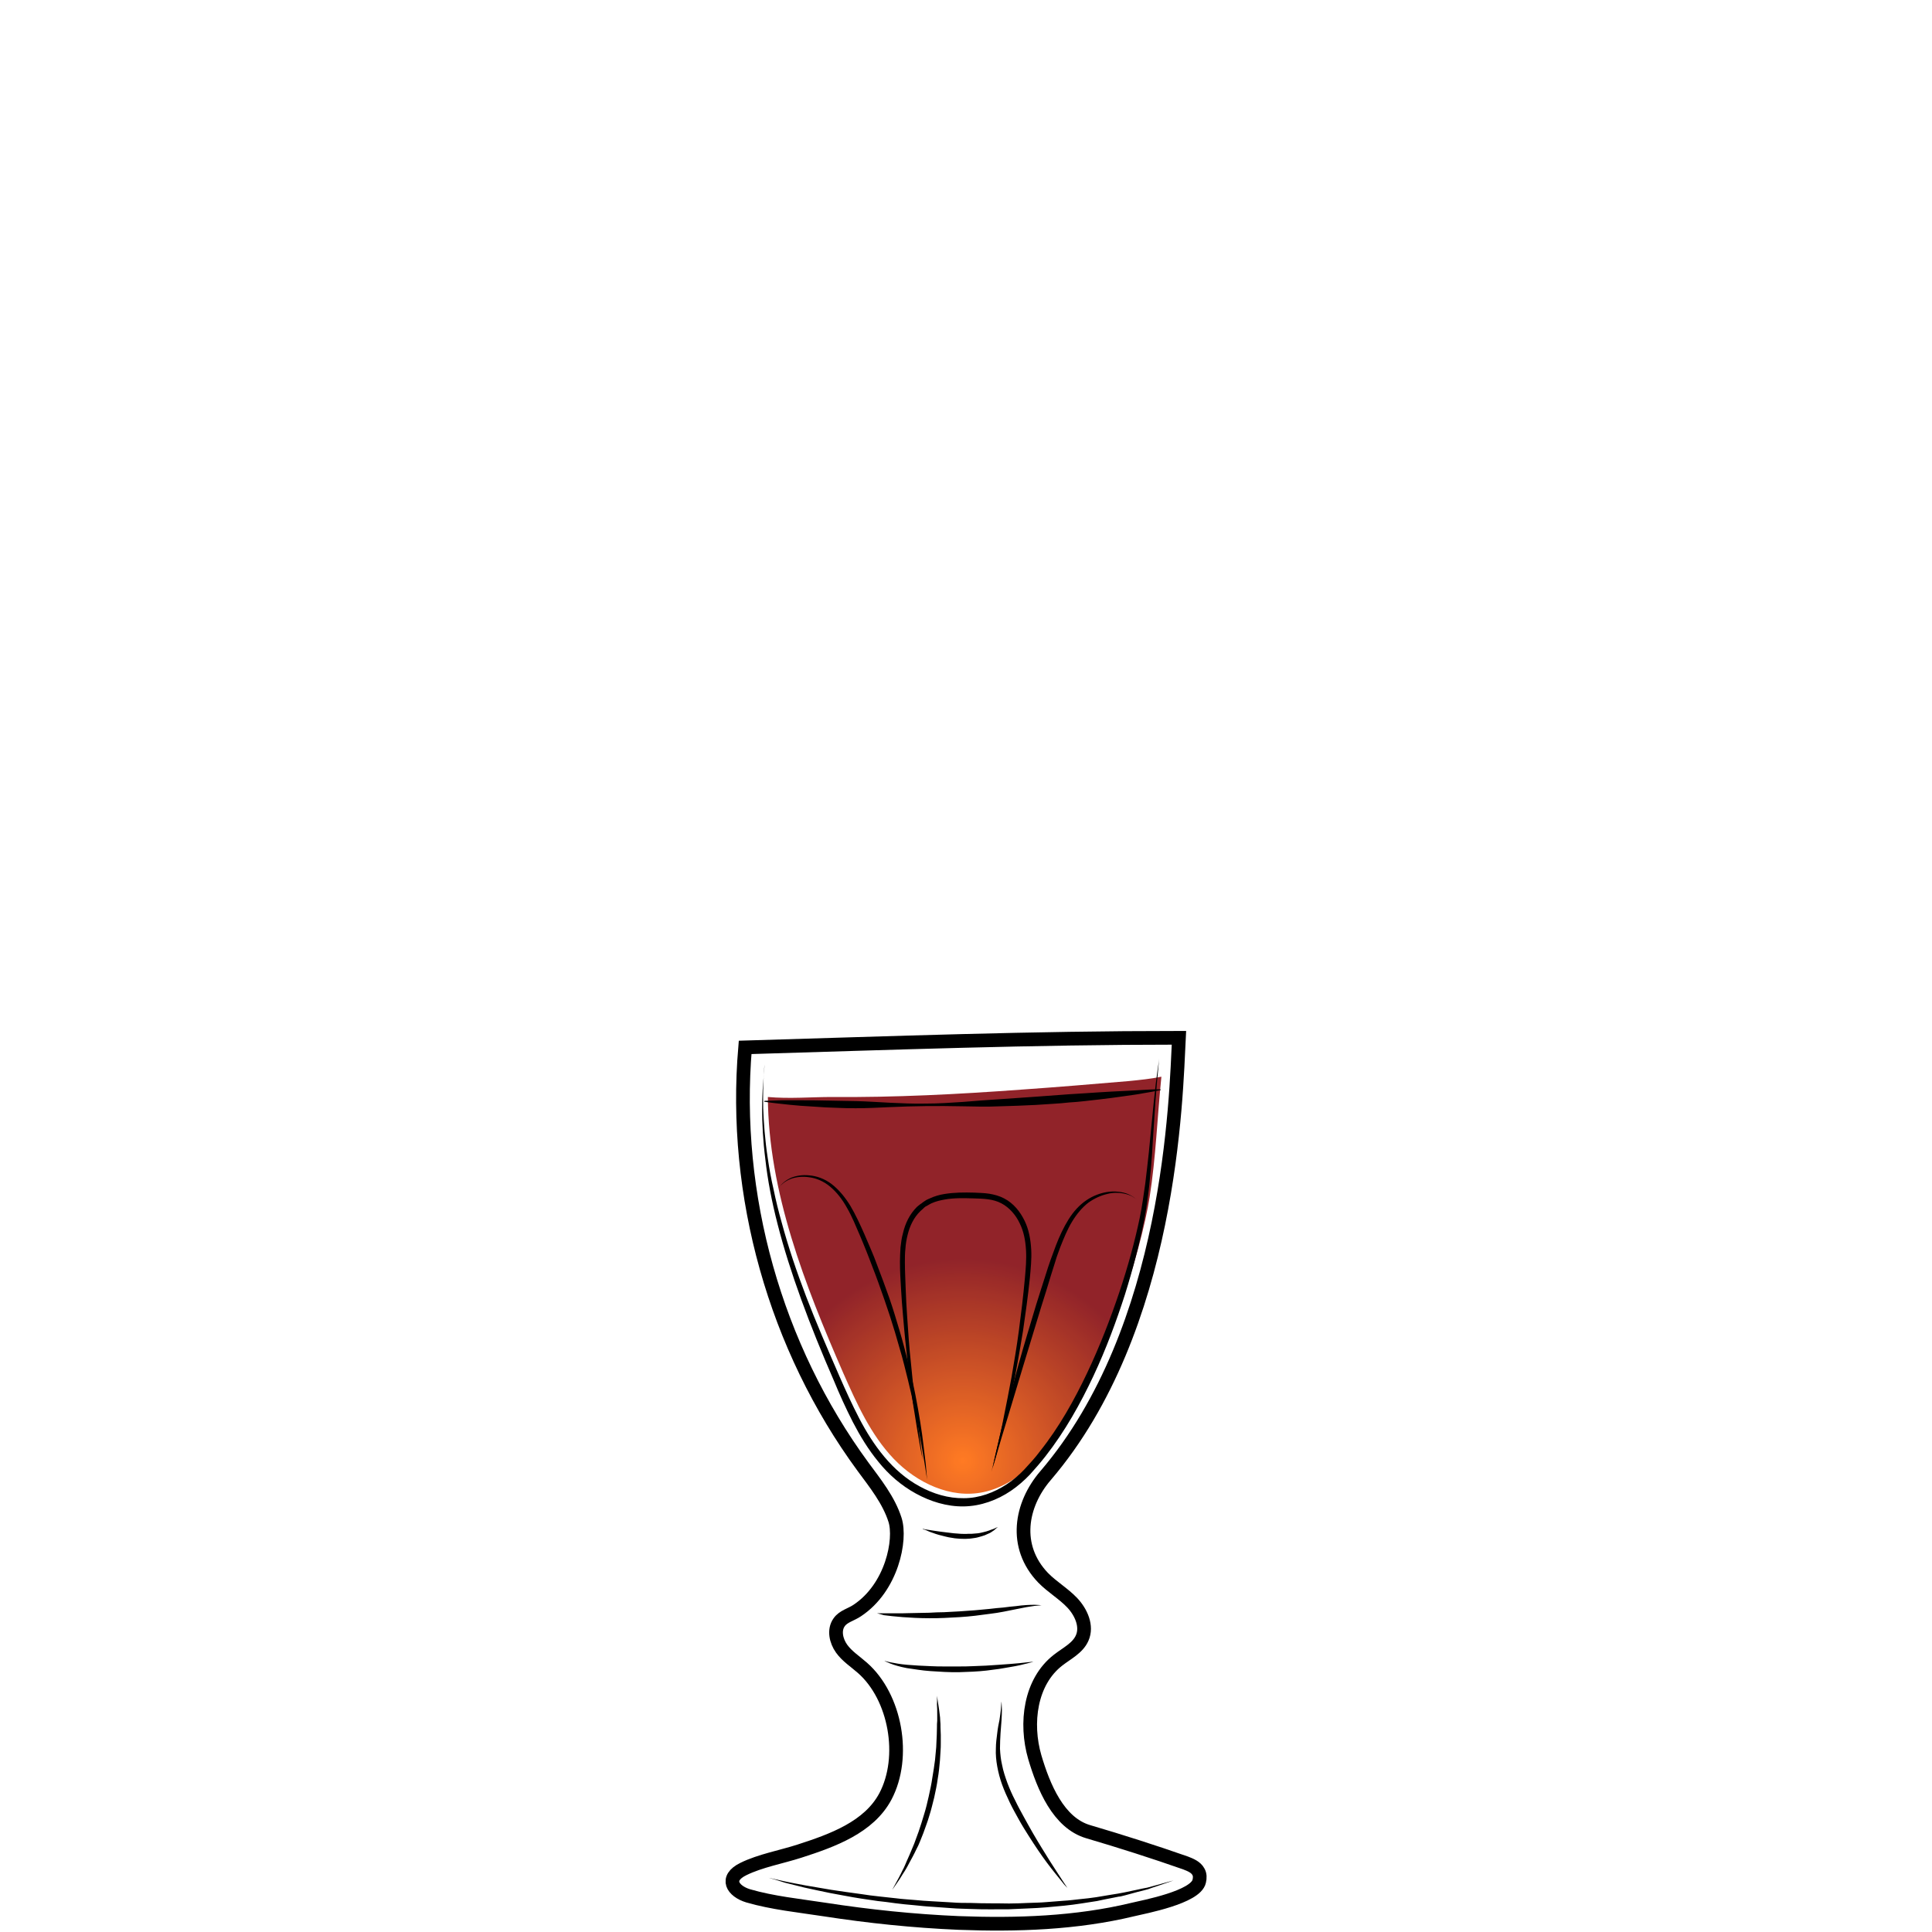
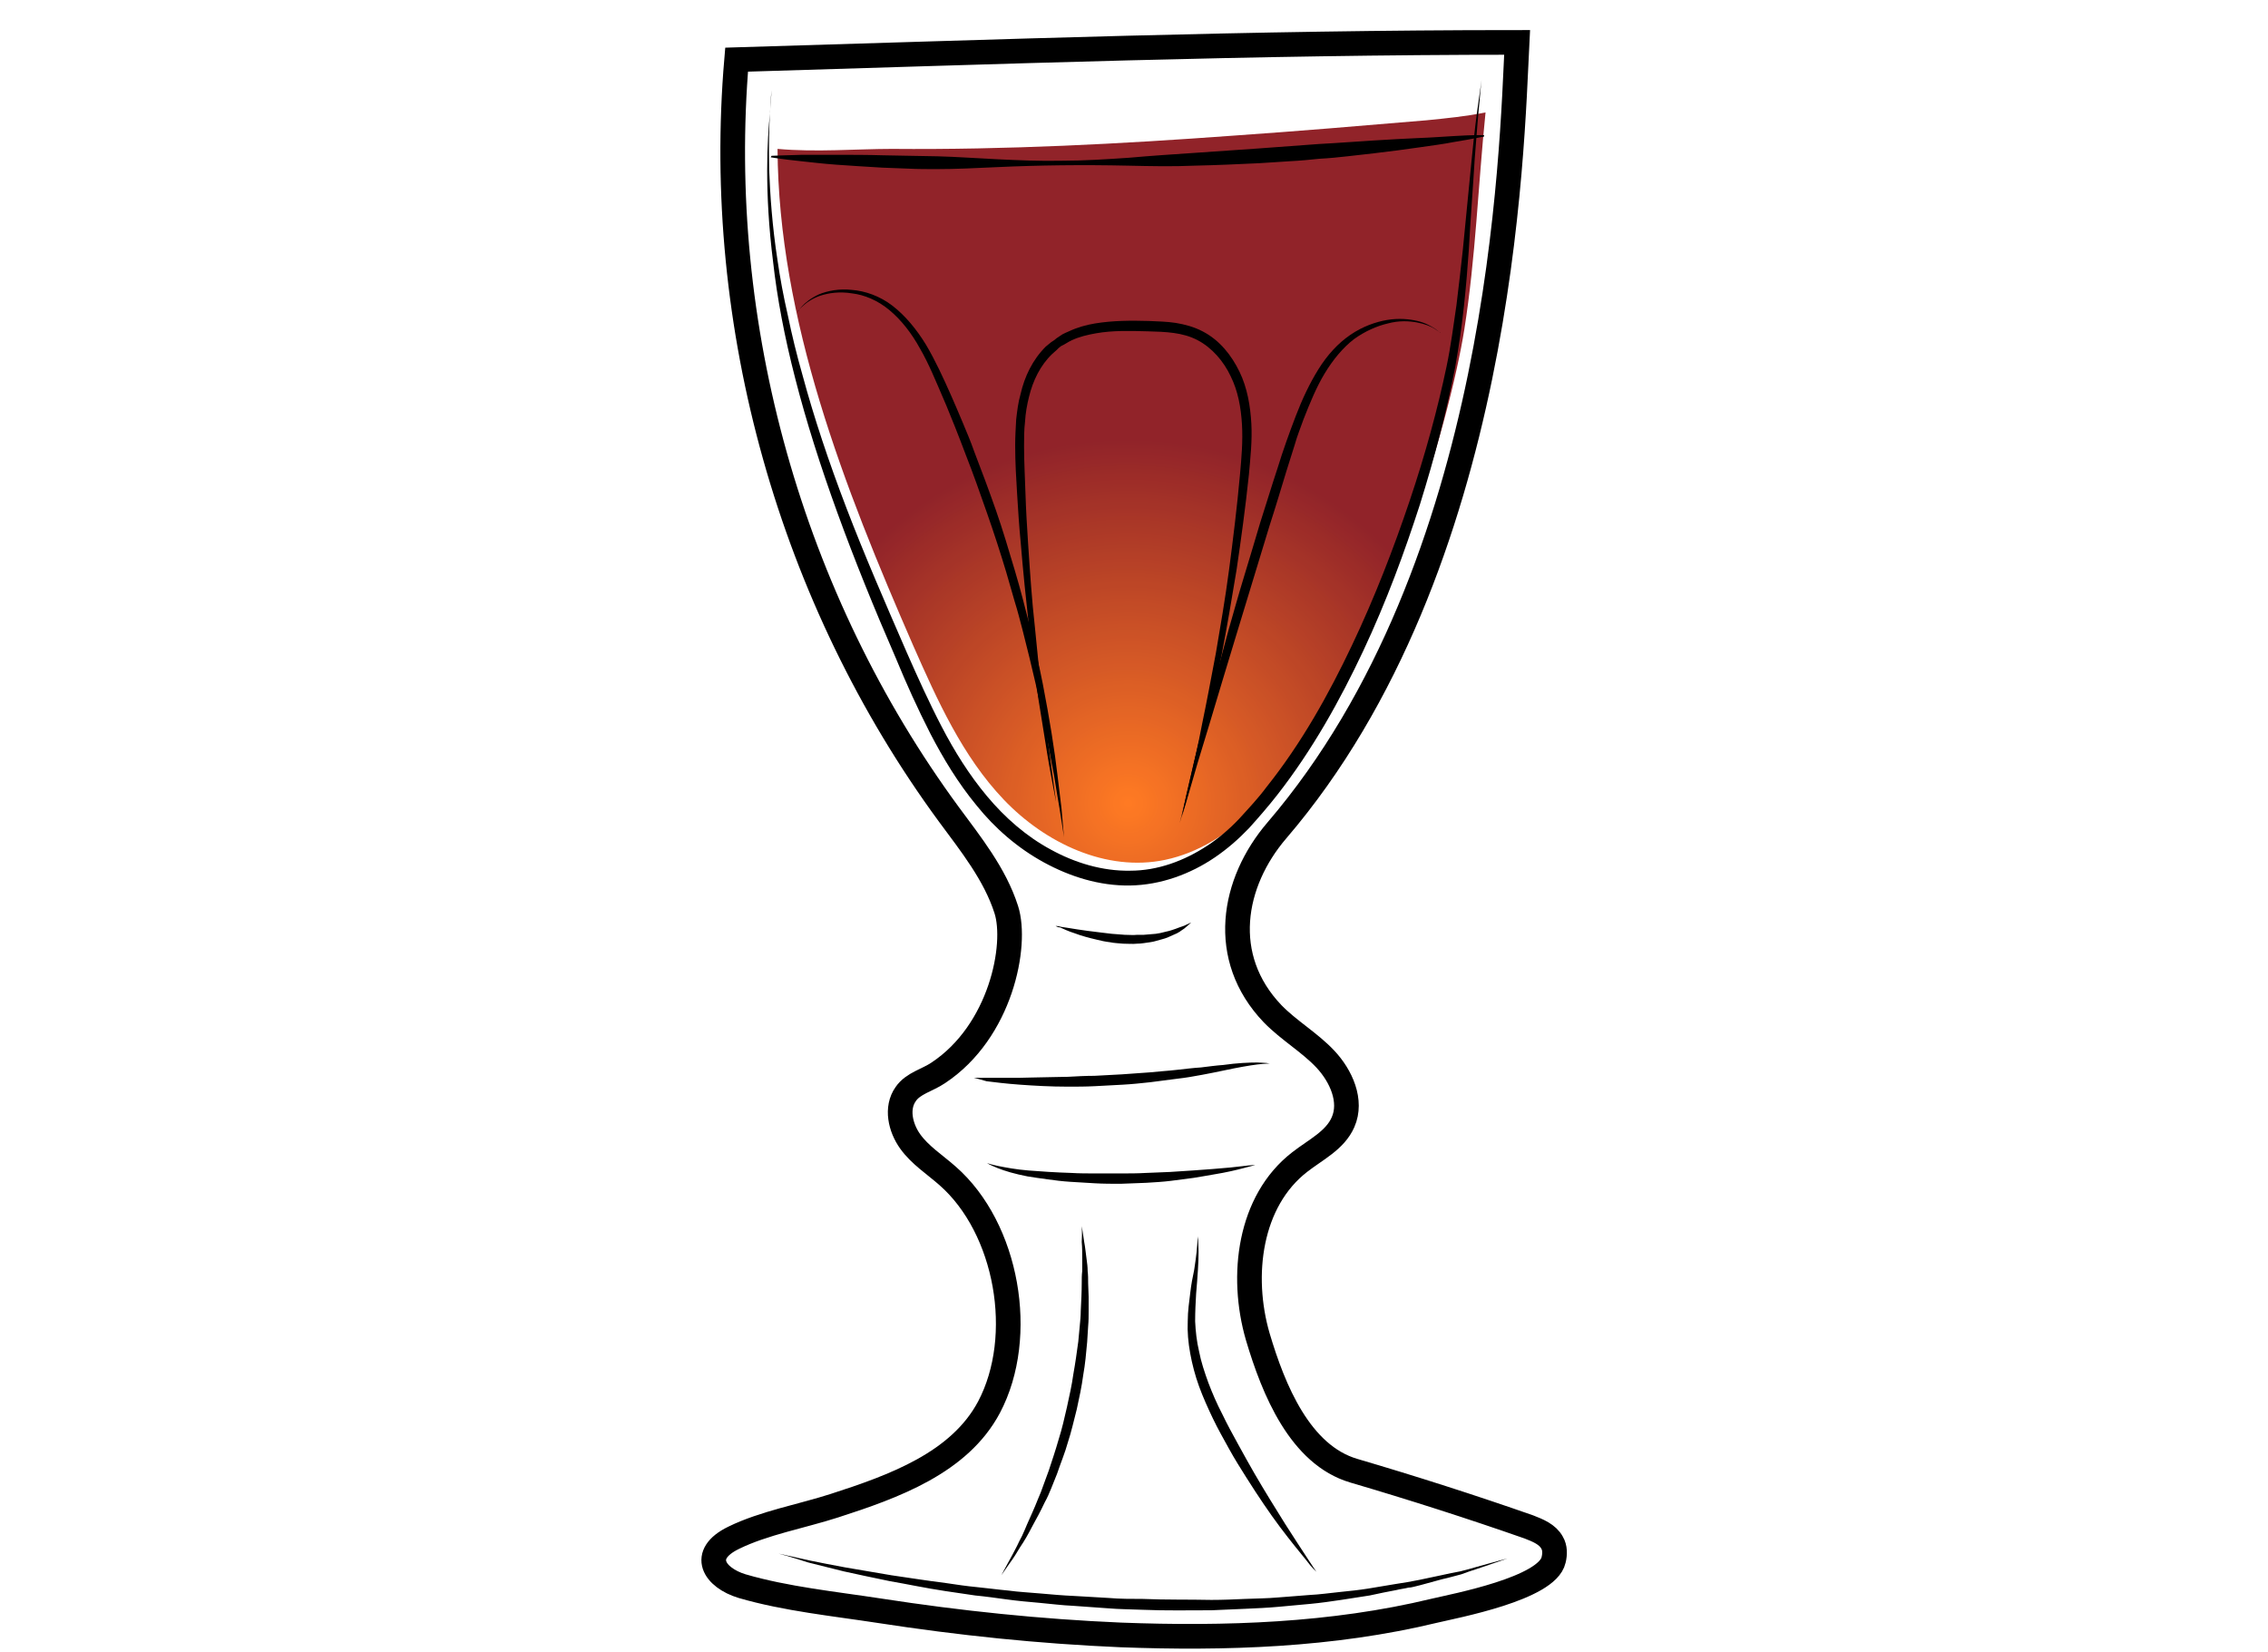
- <svg xmlns="http://www.w3.org/2000/svg" id="Layer_1" viewBox="0 0 705 705">
-   <style>.st0{fill:none}.st1{opacity:.86;fill:url(#SVGID_1_);enable-background:new}.st2{fill:none;stroke:#000;stroke-width:5;stroke-miterlimit:10}</style>
-   <path class="st0" d="M122.5 0h460v705h-460V0z" />
-   <radialGradient id="SVGID_1_" cx="351.33" cy="173.952" r="73.972" gradientTransform="matrix(1 0 0 -1 0 707)" gradientUnits="userSpaceOnUse">
-     <stop offset=".007" stop-color="#ff6500" />
-     <stop offset="1" stop-color="#7f0007" />
+ <svg xmlns="http://www.w3.org/2000/svg" version="1.1" id="Layer_1" x="0px" y="0px" viewBox="0 0 460 334.9" style="enable-background:new 0 0 460 334.9;" xml:space="preserve">
+   <style type="text/css">
+ 	.st0{fill:none;}
+ 	.st1{opacity:0.86;fill:url(#SVGID_1_);enable-background:new    ;}
+ 	.st2{fill:none;stroke:#000000;stroke-width:5;stroke-miterlimit:10;}
+ </style>
+   <path class="st0" d="M0-370.1h460v705H0V-370.1z" />
+   <radialGradient id="SVGID_1_" cx="228.83" cy="-344.041" r="73.972" gradientTransform="matrix(1 0 0 1 0 507)" gradientUnits="userSpaceOnUse">
+     <stop offset="7.000001e-03" style="stop-color:#FF6500" />
+     <stop offset="1" style="stop-color:#7F0007" />
  </radialGradient>
-   <path class="st1" d="M411.8 394.5c-13 1.1-26 2.2-39 3.1-23.1 1.7-46.3 2.9-69.4 2.7-7 0-15.5.7-23.2 0 .2 34.6 13.5 68.6 27.5 100.7 4.9 11.1 10 22.5 18.4 31.3s20.8 14.7 32.7 12.2c6.7-1.4 13-5.3 17.7-10.3 26.1-27.3 40.2-79.5 43-97.3 2.3-14.6 2.8-29.3 4.3-44-3.9.8-8 1.2-12 1.6z" />
-   <path class="st2" d="M271.9 382.2c-4.6 53.9 11 109.4 43 153 4.5 6.1 9.4 12.2 11.7 19.4 2.3 7.2-1.1 24.7-13.8 33.1-2.2 1.5-5.1 2.1-6.6 4.3-2 2.8-1.1 6.8.9 9.6s5 4.7 7.6 7c12.1 10.6 16 32.5 8.4 46.9-6 11.3-19.3 16.1-31.4 20-6.5 2.1-14.3 3.5-20.4 6.5-7 3.4-3.9 8.1 1.7 9.8 8.9 2.6 18.8 3.6 27.9 5 16.2 2.5 32.5 4.2 48.9 4.9 21.2.8 42.9.1 63.6-4.9 4.2-1 22.9-4.5 24.2-10.3.3-1.2.3-2.5-.3-3.5-.9-1.7-2.9-2.5-4.7-3.2-11.7-4.1-23.6-7.9-35.5-11.4-10.9-3.2-16.3-16.4-19.5-27.2-3.6-12.4-1.7-27.5 8.5-35.4 3.2-2.5 7.2-4.4 8.8-8.1 1.9-4.3-.4-9.4-3.6-12.8-3.2-3.4-7.4-5.8-10.7-9.2-10.9-11.4-8.2-26.6.9-37.2 46-53.7 47.6-138.3 48.7-159.8-53.8 0-104.4 1.9-158.3 3.5z" />
-   <path d="M284.2 433.5s.1-.1.2-.3c.2-.2.3-.5.7-.9.7-.8 1.8-1.7 3.5-2.5 1.7-.7 4.1-1.2 6.7-.9 2.6.2 5.6 1.2 8.2 3.2s4.9 4.8 6.8 7.9c1.9 3.2 3.5 6.7 5.1 10.3.8 1.8 1.6 3.7 2.4 5.6s1.6 3.8 2.3 5.8c1.5 3.9 3 7.9 4.4 11.9s2.6 8.1 3.8 12.1c1.2 4 2.2 8 3.2 11.9.9 3.9 1.8 7.6 2.5 11.2.7 3.6 1.3 7 1.8 10.1s.9 6 1.2 8.6c.3 2.6.6 4.8.8 6.6.3 3.7.5 5.8.5 5.8s-.3-2.1-.9-5.8c-.3-1.8-.7-4-1.1-6.6-.5-2.5-1-5.4-1.6-8.5-.3-1.6-.6-3.2-1-4.8-.4-1.7-.7-3.4-1.1-5.2-.8-3.5-1.7-7.2-2.7-11.1-.5-1.9-1-3.9-1.6-5.8-.6-2-1.1-3.9-1.7-5.9-1.2-4-2.5-8-3.9-12s-2.8-8-4.3-11.8c-.7-1.9-1.5-3.9-2.2-5.7-.8-1.9-1.5-3.8-2.3-5.6-1.6-3.7-3-7.2-4.8-10.3-1.7-3.1-3.8-5.8-6.2-7.8-2.4-2-5.1-3.1-7.6-3.4-2.5-.4-4.7-.1-6.5.5-1.7.6-2.9 1.5-3.6 2.2-.4.3-.6.7-.8.8-.1.3-.2.4-.2.4z" />
-   <path d="M336.7 532.7s-.2-.9-.5-2.5c-.3-1.7-.8-4.1-1.3-7.2-.5-3.1-1.1-6.9-1.8-11.2-.6-4.3-1.3-9.2-1.9-14.6s-1.2-11.2-1.7-17.3c-.3-3.1-.5-6.2-.7-9.5-.2-3.2-.4-6.5-.4-10 0-1.7.1-3.4.2-5.2.2-1.7.4-3.5.9-5.2.8-3.5 2.4-6.9 5.1-9.6l1.1-.9.3-.2.3-.2.5-.4c.4-.3.8-.5 1.2-.8.4-.2.8-.4 1.3-.6 1.7-.8 3.5-1.3 5.3-1.6 3.7-.6 7.3-.6 10.9-.5 1.8.1 3.6.1 5.5.4 1.8.3 3.7.8 5.4 1.7 3.5 1.8 5.9 4.9 7.5 8.2 1.6 3.3 2.2 7 2.4 10.5.2 3.5-.2 7-.5 10.4-.7 6.7-1.6 13.2-2.5 19.3-1 6.1-2 11.9-3 17.1-2.1 10.6-4.3 19.3-6 25.4-.8 3-1.5 5.4-2 7s-.7 2.5-.7 2.5.9-3.5 2.3-9.6c.7-3.1 1.6-6.8 2.4-11.1.9-4.3 1.8-9.1 2.8-14.4.9-5.3 1.9-11 2.7-17.1.8-6.1 1.6-12.5 2.2-19.2.3-3.3.6-6.7.4-10.1s-.8-6.8-2.3-9.8c-1.4-3-3.8-5.8-6.7-7.3-3-1.6-6.5-1.7-10.1-1.8-3.6-.1-7.1-.2-10.5.4-1.7.3-3.4.7-4.9 1.4-.4.2-.8.4-1.1.6-.3.2-.7.4-1.1.6l-.5.4-.2.2-.2.2-.9.8c-2.4 2.3-3.9 5.4-4.7 8.7-.4 1.6-.7 3.3-.8 5-.2 1.7-.2 3.3-.2 5 0 3.3.2 6.6.3 9.9.1 3.2.3 6.4.5 9.5.4 6.1.8 12 1.4 17.3 1 10.7 2.1 19.6 3 25.8.8 6.1 1.3 9.6 1.3 9.6z" />
-   <path d="M362.2 535.7s.1-.5.3-1.4c.2-.9.4-2.2.8-3.8.8-3.3 1.8-8 3.3-13.6 1.4-5.6 3.2-12.1 5.1-19.1 1-3.5 2-7.1 3.1-10.7s2.2-7.3 3.3-11c1.2-3.7 2.3-7.4 3.5-11 1.1-3.6 2.4-7.2 3.7-10.6 1.3-3.4 2.8-6.6 4.6-9.5 1.8-2.9 4-5.3 6.5-7s5.1-2.6 7.4-3c2.4-.4 4.5-.2 6.2.2 1.7.4 2.8 1.1 3.6 1.6.4.3.6.5.8.6.2.2.3.2.3.2s-.1-.1-.3-.2c-.2-.1-.5-.3-.9-.6-.8-.5-2-1-3.6-1.3s-3.7-.4-5.9.2c-2.2.5-4.7 1.6-6.9 3.2-2.2 1.7-4.2 4.1-5.9 6.9-1.7 2.8-3 6-4.3 9.3-.6 1.7-1.3 3.4-1.8 5.2-.6 1.8-1.1 3.6-1.7 5.4-1.1 3.6-2.2 7.3-3.4 11-4.5 14.8-9 29.5-12.3 40.6-1.7 5.5-3.1 10.2-4 13.4s-1.5 5-1.5 5zm-25.6 22.2s.5 0 1.2.2c.8.1 1.9.3 3.2.5l2.1.3 2.4.3c.8.1 1.7.2 2.5.3.9.1 1.7.1 2.6.2.9 0 1.7.1 2.6 0h1.3c.4 0 .8-.1 1.2-.1.4 0 .8-.1 1.2-.1.4-.1.8-.1 1.1-.2.7-.2 1.4-.3 2-.5l.9-.3c.3-.1.5-.2.8-.3.5-.2 1-.3 1.3-.5.7-.3 1.1-.5 1.1-.5s-.3.3-.9.8c-.3.3-.7.6-1.2.9-.2.2-.5.3-.8.5-.3.1-.6.3-.9.4-.6.3-1.3.6-2.1.8-.8.2-1.6.5-2.4.6-.9.1-1.7.3-2.7.3-.9.1-1.8 0-2.8 0-.9-.1-1.8-.1-2.7-.3-.9-.1-1.8-.3-2.6-.5-1.7-.4-3.2-.8-4.5-1.3-1.3-.4-2.3-.9-3-1.2-.3 0-.6-.1-.9-.3zM320 588.7h9.4c1.4 0 2.9-.1 4.6-.1 1.6 0 3.3-.1 5.1-.1 1.8-.1 3.6-.2 5.4-.2 1.8-.1 3.7-.2 5.6-.3s3.7-.3 5.6-.4c1.8-.2 3.7-.3 5.4-.5 1.8-.2 3.4-.4 5-.5 1.6-.2 3.1-.4 4.5-.5 2.8-.4 5.2-.5 6.9-.5.8 0 1.5.1 1.9.1.4.1.7.1.7.1s-.9 0-2.6.2c-1.6.2-3.9.6-6.7 1.2-1.4.3-2.9.6-4.5.9-1.6.3-3.3.6-5.1.8-1.8.2-3.6.5-5.4.7-1.9.2-3.7.4-5.6.5s-3.8.2-5.6.3c-1.9.1-3.7.1-5.5.1-3.6 0-6.9-.2-9.7-.4-2.8-.2-5.2-.5-6.8-.7-1.7-.5-2.6-.7-2.6-.7zm2.7 17.3s.8.3 2.3.6 3.6.7 6.1.9 5.5.4 8.7.5c1.6.1 3.3.1 4.9.1h5.1c1.7 0 3.4 0 5.1-.1s3.3-.1 4.9-.2c1.6-.1 3.1-.2 4.6-.3s2.8-.2 4.1-.3c2.6-.2 4.7-.4 6.2-.6 1.5-.2 2.4-.2 2.4-.2s-.8.2-2.3.6c-1.5.4-3.6.9-6.1 1.3-1.3.2-2.7.5-4.1.7-1.5.2-3 .4-4.6.6-1.6.2-3.3.3-5 .4-1.7.1-3.4.1-5.2.2-1.7 0-3.5 0-5.2-.1s-3.4-.2-5-.3-3.2-.3-4.6-.5c-1.5-.2-2.9-.4-4.1-.6-2.6-.5-4.6-1.1-6.1-1.7-.7-.3-1.2-.5-1.6-.7-.3-.2-.5-.3-.5-.3zm19.2 12.8s.2 1.1.5 3.2c.2 1 .3 2.2.5 3.6.1.7.2 1.5.2 2.3.1.8.1 1.6.1 2.5s.1 1.8.1 2.7v2.9c0 1 0 2-.1 3.1s-.1 2.1-.2 3.2c-.2 2.2-.4 4.5-.8 6.7-.3 2.3-.8 4.6-1.3 6.9-.6 2.3-1.1 4.6-1.8 6.7-.6 2.2-1.5 4.3-2.2 6.4l-1.2 3c-.4 1-.8 1.9-1.3 2.8-.4.9-.9 1.8-1.3 2.6s-.9 1.6-1.3 2.4c-.4.8-.8 1.5-1.2 2.2-.4.7-.8 1.3-1.2 1.9-.7 1.2-1.4 2.3-2 3.1-1.2 1.7-1.8 2.6-1.8 2.6s.5-1 1.5-2.8c.5-.9 1.1-2 1.7-3.2.3-.6.6-1.3 1-2 .3-.7.7-1.5 1-2.3.7-1.6 1.5-3.3 2.2-5.1.4-.9.8-1.9 1.1-2.8.4-1 .7-2 1.1-3 .7-2.1 1.4-4.2 2-6.3.7-2.2 1.2-4.4 1.7-6.6.5-2.3 1-4.5 1.3-6.7.4-2.2.7-4.4 1-6.6.1-1.1.2-2.1.3-3.2.1-1 .2-2 .2-3 .1-2 .2-3.9.2-5.6 0-.9 0-1.7.1-2.5v-2.2c0-1.4 0-2.6-.1-3.7.1-2 0-3.2 0-3.2zm23.5 2s0 .3.1.8c0 .5.1 1.4.1 2.4 0 2.1-.2 5-.5 8.5-.1 1.7-.2 3.6-.2 5.6.1 2 .3 4 .8 6.1.4 2.1 1.1 4.2 1.9 6.4.8 2.1 1.7 4.2 2.8 6.3 1 2.1 2.1 4.1 3.2 6.1s2.2 4 3.3 5.9c2.2 3.8 4.4 7.3 6.2 10.2 1.9 3 3.5 5.4 4.6 7.1 1.1 1.7 1.8 2.7 1.8 2.7l-.6-.6c-.4-.4-.9-1-1.5-1.8-1.3-1.6-3.2-3.9-5.3-6.7-2.1-2.8-4.4-6.2-6.8-10-1.2-1.9-2.4-3.8-3.5-5.8s-2.3-4.1-3.3-6.2c-1-2.1-2-4.3-2.8-6.5s-1.4-4.5-1.8-6.7-.6-4.4-.5-6.5c0-2.1.3-4 .5-5.7.2-1.8.5-3.3.8-4.7.2-1.4.4-2.6.5-3.7.2-2 .2-3.2.2-3.2z" />
-   <path d="M280.4 685.2s2.3.5 6.3 1.4c2 .4 4.4.9 7.2 1.4 2.8.5 6 1 9.4 1.6 3.5.5 7.2 1.1 11.2 1.6 2 .3 4 .6 6.1.8s4.2.5 6.4.7c2.2.3 4.4.4 6.6.6 2.2.2 4.5.4 6.8.5s4.6.3 6.9.4c2.3.2 4.7.2 7 .2 4.7.2 9.3.1 13.9.2 2.3 0 4.6-.1 6.8-.2 2.3-.1 4.5-.1 6.7-.3s4.3-.3 6.4-.5c2.1-.1 4.1-.4 6.1-.6 2-.2 3.9-.4 5.8-.7s3.7-.6 5.4-.9c3.5-.5 6.6-1.2 9.4-1.8 1.4-.3 2.7-.6 3.9-.8 1.2-.3 2.3-.6 3.3-.9 3.9-1.1 6.2-1.7 6.2-1.7s-2.2.8-6.1 2.1c-1 .3-2.1.7-3.2 1.1-1.2.3-2.5.7-3.9 1-1.4.4-2.9.8-4.4 1.2l-1.2.3c-.4.1-.8.2-1.2.2-.8.2-1.7.3-2.5.5-1.7.3-3.5.7-5.4 1.1-1.9.3-3.8.6-5.8.9-2 .3-4.1.6-6.2.8s-4.3.4-6.5.6c-2.2.2-4.4.3-6.7.4l-6.9.3c-4.6 0-9.3.1-14-.1-2.3-.1-4.7-.1-7-.3s-4.7-.3-7-.5c-2.3-.1-4.6-.4-6.8-.6-2.3-.2-4.5-.4-6.7-.7s-4.3-.6-6.4-.8c-2.1-.3-4.1-.6-6.1-.9-4-.6-7.7-1.4-11.2-2-3.5-.7-6.6-1.4-9.4-2l-7.2-1.8c-3.7-1.2-6-1.8-6-1.8zM279 388.4s-.1 1.5-.3 4.2c-.2 2.7-.3 6.8-.2 11.9.2 5.1.6 11.3 1.7 18.4.5 3.5 1.2 7.3 2.1 11.2.8 3.9 1.8 8 3 12.2 2.3 8.5 5.3 17.5 8.9 26.9s7.8 19.1 12.2 29.2c2.2 5 4.5 10.1 7.1 15.1s5.6 9.8 9.2 14.1 7.9 8.1 12.9 10.8c4.9 2.7 10.5 4.4 16.1 4.3 5.6 0 11-2 15.7-5.1 2.3-1.5 4.5-3.4 6.4-5.4 2-2.2 3.9-4.2 5.6-6.5 7.1-8.9 12.6-18.8 17.3-28.7 4.7-9.9 8.5-19.8 11.7-29.3s5.7-18.7 7.5-27.3c.9-4.3 1.4-8.4 2-12.4.5-4 .9-7.7 1.3-11.3.7-7.1 1.3-13.3 1.8-18.4s1-9.1 1.4-11.8c.4-2.7.6-4.2.6-4.2s-.2 1.5-.4 4.2c-.3 2.7-.6 6.8-1 11.9-.3 5.1-.8 11.3-1.2 18.5-.5 7.1-1.2 15.2-2.8 23.9-1.7 8.7-4.1 18-7.1 27.6-3.1 9.6-6.8 19.7-11.5 29.7s-10.3 20.1-17.5 29.3c-1.8 2.3-3.8 4.6-5.7 6.7-2.1 2.2-4.4 4.2-6.9 5.9-5 3.4-11 5.6-17.2 5.7-6.2.1-12.2-1.8-17.5-4.7s-9.9-6.9-13.6-11.5c-3.8-4.6-6.8-9.6-9.4-14.6-2.6-5.1-4.9-10.2-7-15.3-8.8-20.2-16-39.5-20.4-56.7-2.2-8.5-3.7-16.5-4.5-23.7-.9-7.1-1.2-13.4-1.2-18.5s.3-9.2.6-11.9c.1-2.9.3-4.4.3-4.4z" />
-   <path d="M279 401.7s2.3-.1 6.2-.2h7.2c2.8 0 5.9 0 9.3.1s7.1.1 10.9.2c3.9.1 8 .4 12.2.6s8.6.4 13.1.3c4.5 0 9-.3 13.5-.6 4.5-.4 9-.7 13.5-1 4.4-.3 8.8-.6 13-.9s8.3-.6 12.2-.9c3.9-.2 7.5-.5 10.9-.7s6.5-.4 9.2-.5c2.8-.1 5.2-.3 7.1-.4 2-.1 3.5-.2 4.6-.2h1.6v.3s-.6.1-1.6.3c-1 .2-2.6.5-4.5.8-2 .4-4.3.7-7.1 1.1-2.7.4-5.8.8-9.2 1.2-1.7.2-3.4.4-5.3.6-1.8.2-3.7.4-5.7.5-1.9.2-3.9.4-6 .5-2 .1-4.1.3-6.2.4-4.2.2-8.6.4-13.1.5-4.5.2-9 .1-13.5 0-9.1-.2-18.1-.1-26.6.3-4.2.2-8.4.4-12.3.4-1.9 0-3.8 0-5.7-.1-1.8-.1-3.6-.1-5.3-.2-3.4-.2-6.5-.4-9.3-.6s-5.2-.5-7.1-.7c-3.9-.4-6.2-.8-6.2-.8l.2-.3z" />
+   <path class="st1" d="M289.3,24.4c-13,1.1-26,2.2-39,3.1c-23.1,1.7-46.3,2.9-69.4,2.7c-7,0-15.5,0.7-23.2,0  c0.2,34.6,13.5,68.6,27.5,100.7c4.9,11.1,10,22.5,18.4,31.3s20.8,14.7,32.7,12.2c6.7-1.4,13-5.3,17.7-10.3  c26.1-27.3,40.2-79.5,43-97.3c2.3-14.6,2.8-29.3,4.3-44C297.4,23.6,293.3,24,289.3,24.4L289.3,24.4z" />
+   <path class="st2" d="M149.4,12.1c-4.6,53.9,11,109.4,43,153c4.5,6.1,9.4,12.2,11.7,19.4c2.3,7.2-1.1,24.7-13.8,33.1  c-2.2,1.5-5.1,2.1-6.6,4.3c-2,2.8-1.1,6.8,0.9,9.6s5,4.7,7.6,7c12.1,10.6,16,32.5,8.4,46.9c-6,11.3-19.3,16.1-31.4,20  c-6.5,2.1-14.3,3.5-20.4,6.5c-7,3.4-3.9,8.1,1.7,9.8c8.9,2.6,18.8,3.6,27.9,5c16.2,2.5,32.5,4.2,48.9,4.9  c21.2,0.8,42.9,0.1,63.6-4.9c4.2-1,22.9-4.5,24.2-10.3c0.3-1.2,0.3-2.5-0.3-3.5c-0.9-1.7-2.9-2.5-4.7-3.2  c-11.7-4.1-23.6-7.9-35.5-11.4c-10.9-3.2-16.3-16.4-19.5-27.2c-3.6-12.4-1.7-27.5,8.5-35.4c3.2-2.5,7.2-4.4,8.8-8.1  c1.9-4.3-0.4-9.4-3.6-12.8c-3.2-3.4-7.4-5.8-10.7-9.2c-10.9-11.4-8.2-26.6,0.9-37.2c46-53.7,47.6-138.3,48.7-159.8  C253.9,8.6,203.3,10.5,149.4,12.1L149.4,12.1z" />
+   <path d="M161.7,63.4c0,0,0.1-0.1,0.2-0.3c0.2-0.2,0.3-0.5,0.7-0.9c0.7-0.8,1.8-1.7,3.5-2.5c1.7-0.7,4.1-1.2,6.7-0.9  c2.6,0.2,5.6,1.2,8.2,3.2s4.9,4.8,6.8,7.9c1.9,3.2,3.5,6.7,5.1,10.3c0.8,1.8,1.6,3.7,2.4,5.6s1.6,3.8,2.3,5.8  c1.5,3.9,3,7.9,4.4,11.9s2.6,8.1,3.8,12.1c1.2,4,2.2,8,3.2,11.9c0.9,3.9,1.8,7.6,2.5,11.2s1.3,7,1.8,10.1s0.9,6,1.2,8.6  c0.3,2.6,0.6,4.8,0.8,6.6c0.3,3.7,0.5,5.8,0.5,5.8s-0.3-2.1-0.9-5.8c-0.3-1.8-0.7-4-1.1-6.6c-0.5-2.5-1-5.4-1.6-8.5  c-0.3-1.6-0.6-3.2-1-4.8c-0.4-1.7-0.7-3.4-1.1-5.2c-0.8-3.5-1.7-7.2-2.7-11.1c-0.5-1.9-1-3.9-1.6-5.8c-0.6-2-1.1-3.9-1.7-5.9  c-1.2-4-2.5-8-3.9-12s-2.8-8-4.3-11.8c-0.7-1.9-1.5-3.9-2.2-5.7c-0.8-1.9-1.5-3.8-2.3-5.6c-1.6-3.7-3-7.2-4.8-10.3  c-1.7-3.1-3.8-5.8-6.2-7.8c-2.4-2-5.1-3.1-7.6-3.4c-2.5-0.4-4.7-0.1-6.5,0.5c-1.7,0.6-2.9,1.5-3.6,2.2c-0.4,0.3-0.6,0.7-0.8,0.8  C161.8,63.3,161.7,63.4,161.7,63.4L161.7,63.4z" />
+   <path d="M214.2,162.6c0,0-0.2-0.9-0.5-2.5c-0.3-1.7-0.8-4.1-1.3-7.2c-0.5-3.1-1.1-6.9-1.8-11.2c-0.6-4.3-1.3-9.2-1.9-14.6  c-0.6-5.4-1.2-11.2-1.7-17.3c-0.3-3.1-0.5-6.2-0.7-9.5c-0.2-3.2-0.4-6.5-0.4-10c0-1.7,0.1-3.4,0.2-5.2c0.2-1.7,0.4-3.5,0.9-5.2  c0.8-3.5,2.4-6.9,5.1-9.6l1.1-0.9l0.3-0.2l0.3-0.2l0.5-0.4c0.4-0.3,0.8-0.5,1.2-0.8c0.4-0.2,0.8-0.4,1.3-0.6  c1.7-0.8,3.5-1.3,5.3-1.6c3.7-0.6,7.3-0.6,10.9-0.5c1.8,0.1,3.6,0.1,5.5,0.4c1.8,0.3,3.7,0.8,5.4,1.7c3.5,1.8,5.9,4.9,7.5,8.2  c1.6,3.3,2.2,7,2.4,10.5c0.2,3.5-0.2,7-0.5,10.4c-0.7,6.7-1.6,13.2-2.5,19.3c-1,6.1-2,11.9-3,17.1c-2.1,10.6-4.3,19.3-6,25.4  c-0.8,3-1.5,5.4-2,7s-0.7,2.5-0.7,2.5s0.9-3.5,2.3-9.6c0.7-3.1,1.6-6.8,2.4-11.1c0.9-4.3,1.8-9.1,2.8-14.4c0.9-5.3,1.9-11,2.7-17.1  c0.8-6.1,1.6-12.5,2.2-19.2c0.3-3.3,0.6-6.7,0.4-10.1s-0.8-6.8-2.3-9.8c-1.4-3-3.8-5.8-6.7-7.3c-3-1.6-6.5-1.7-10.1-1.8  c-3.6-0.1-7.1-0.2-10.5,0.4c-1.7,0.3-3.4,0.7-4.9,1.4c-0.4,0.2-0.8,0.4-1.1,0.6c-0.3,0.2-0.7,0.4-1.1,0.6l-0.5,0.4l-0.2,0.2  l-0.2,0.2l-0.9,0.8c-2.4,2.3-3.9,5.4-4.7,8.7c-0.4,1.6-0.7,3.3-0.8,5c-0.2,1.7-0.2,3.3-0.2,5c0,3.3,0.2,6.6,0.3,9.9  c0.1,3.2,0.3,6.4,0.5,9.5c0.4,6.1,0.8,12,1.4,17.3c1,10.7,2.1,19.6,3,25.8C213.7,159.1,214.2,162.6,214.2,162.6L214.2,162.6z" />
+   <path d="M239.7,165.6c0,0,0.1-0.5,0.3-1.4c0.2-0.9,0.4-2.2,0.8-3.8c0.8-3.3,1.8-8,3.3-13.6c1.4-5.6,3.2-12.1,5.1-19.1  c1-3.5,2-7.1,3.1-10.7s2.2-7.3,3.3-11c1.2-3.7,2.3-7.4,3.5-11c1.1-3.6,2.4-7.2,3.7-10.6c1.3-3.4,2.8-6.6,4.6-9.5  c1.8-2.9,4-5.3,6.5-7s5.1-2.6,7.4-3c2.4-0.4,4.5-0.2,6.2,0.2c1.7,0.4,2.8,1.1,3.6,1.6c0.4,0.3,0.6,0.5,0.8,0.6  c0.2,0.2,0.3,0.2,0.3,0.2s-0.1-0.1-0.3-0.2c-0.2-0.1-0.5-0.3-0.9-0.6c-0.8-0.5-2-1-3.6-1.3s-3.7-0.4-5.9,0.2  c-2.2,0.5-4.7,1.6-6.9,3.2c-2.2,1.7-4.2,4.1-5.9,6.9c-1.7,2.8-3,6-4.3,9.3c-0.6,1.7-1.3,3.4-1.8,5.2c-0.6,1.8-1.1,3.6-1.7,5.4  c-1.1,3.6-2.2,7.3-3.4,11c-4.5,14.8-9,29.5-12.3,40.6c-1.7,5.5-3.1,10.2-4,13.4S239.7,165.6,239.7,165.6L239.7,165.6z M214.1,187.8  c0,0,0.5,0,1.2,0.2c0.8,0.1,1.9,0.3,3.2,0.5l2.1,0.3l2.4,0.3c0.8,0.1,1.7,0.2,2.5,0.3c0.9,0.1,1.7,0.1,2.6,0.2c0.9,0,1.7,0.1,2.6,0  h1.3c0.4,0,0.8-0.1,1.2-0.1c0.4,0,0.8-0.1,1.2-0.1c0.4-0.1,0.8-0.1,1.1-0.2c0.7-0.2,1.4-0.3,2-0.5l0.9-0.3c0.3-0.1,0.5-0.2,0.8-0.3  c0.5-0.2,1-0.3,1.3-0.5c0.7-0.3,1.1-0.5,1.1-0.5s-0.3,0.3-0.9,0.8c-0.3,0.3-0.7,0.6-1.2,0.9c-0.2,0.2-0.5,0.3-0.8,0.5  c-0.3,0.1-0.6,0.3-0.9,0.4c-0.6,0.3-1.3,0.6-2.1,0.8c-0.8,0.2-1.6,0.5-2.4,0.6c-0.9,0.1-1.7,0.3-2.7,0.3c-0.9,0.1-1.8,0-2.8,0  c-0.9-0.1-1.8-0.1-2.7-0.3c-0.9-0.1-1.8-0.3-2.6-0.5c-1.7-0.4-3.2-0.8-4.5-1.3c-1.3-0.4-2.3-0.9-3-1.2  C214.7,188.1,214.4,188,214.1,187.8L214.1,187.8z M197.5,218.6h9.4c1.4,0,2.9-0.1,4.6-0.1c1.6,0,3.3-0.1,5.1-0.1  c1.8-0.1,3.6-0.2,5.4-0.2c1.8-0.1,3.7-0.2,5.6-0.3s3.7-0.3,5.6-0.4c1.8-0.2,3.7-0.3,5.4-0.5c1.8-0.2,3.4-0.4,5-0.5  c1.6-0.2,3.1-0.4,4.5-0.5c2.8-0.4,5.2-0.5,6.9-0.5c0.8,0,1.5,0.1,1.9,0.1c0.4,0.1,0.7,0.1,0.7,0.1s-0.9,0-2.6,0.2  c-1.6,0.2-3.9,0.6-6.7,1.2c-1.4,0.3-2.9,0.6-4.5,0.9c-1.6,0.3-3.3,0.6-5.1,0.8c-1.8,0.2-3.6,0.5-5.4,0.7c-1.9,0.2-3.7,0.4-5.6,0.5  s-3.8,0.2-5.6,0.3c-1.9,0.1-3.7,0.1-5.5,0.1c-3.6,0-6.9-0.2-9.7-0.4c-2.8-0.2-5.2-0.5-6.8-0.7C198.4,218.8,197.5,218.6,197.5,218.6  L197.5,218.6z M200.2,235.9c0,0,0.8,0.3,2.3,0.6s3.6,0.7,6.1,0.9s5.5,0.4,8.7,0.5c1.6,0.1,3.3,0.1,4.9,0.1h5.1c1.7,0,3.4,0,5.1-0.1  s3.3-0.1,4.9-0.2c1.6-0.1,3.1-0.2,4.6-0.3s2.8-0.2,4.1-0.3c2.6-0.2,4.7-0.4,6.2-0.6c1.5-0.2,2.4-0.2,2.4-0.2s-0.8,0.2-2.3,0.6  c-1.5,0.4-3.6,0.9-6.1,1.3c-1.3,0.2-2.7,0.5-4.1,0.7c-1.5,0.2-3,0.4-4.6,0.6c-1.6,0.2-3.3,0.3-5,0.4c-1.7,0.1-3.4,0.1-5.2,0.2  c-1.7,0-3.5,0-5.2-0.1s-3.4-0.2-5-0.3s-3.2-0.3-4.6-0.5c-1.5-0.2-2.9-0.4-4.1-0.6c-2.6-0.5-4.6-1.1-6.1-1.7  c-0.7-0.3-1.2-0.5-1.6-0.7C200.4,236,200.2,235.9,200.2,235.9L200.2,235.9z M219.4,248.7c0,0,0.2,1.1,0.5,3.2c0.2,1,0.3,2.2,0.5,3.6  c0.1,0.7,0.2,1.5,0.2,2.3c0.1,0.8,0.1,1.6,0.1,2.5s0.1,1.8,0.1,2.7v2.9c0,1,0,2-0.1,3.1s-0.1,2.1-0.2,3.2c-0.2,2.2-0.4,4.5-0.8,6.7  c-0.3,2.3-0.8,4.6-1.3,6.9c-0.6,2.3-1.1,4.6-1.8,6.7c-0.6,2.2-1.5,4.3-2.2,6.4l-1.2,3c-0.4,1-0.8,1.9-1.3,2.8  c-0.4,0.9-0.9,1.8-1.3,2.6s-0.9,1.6-1.3,2.4c-0.4,0.8-0.8,1.5-1.2,2.2c-0.4,0.7-0.8,1.3-1.2,1.9c-0.7,1.2-1.4,2.3-2,3.1  c-1.2,1.7-1.8,2.6-1.8,2.6s0.5-1,1.5-2.8c0.5-0.9,1.1-2,1.7-3.2c0.3-0.6,0.6-1.3,1-2c0.3-0.7,0.7-1.5,1-2.3c0.7-1.6,1.5-3.3,2.2-5.1  c0.4-0.9,0.8-1.9,1.1-2.8c0.4-1,0.7-2,1.1-3c0.7-2.1,1.4-4.2,2-6.3c0.7-2.2,1.2-4.4,1.7-6.6c0.5-2.3,1-4.5,1.3-6.7  c0.4-2.2,0.7-4.4,1-6.6c0.1-1.1,0.2-2.1,0.3-3.2c0.1-1,0.2-2,0.2-3c0.1-2,0.2-3.9,0.2-5.6c0-0.9,0-1.7,0.1-2.5v-2.2  c0-1.4,0-2.6-0.1-3.7C219.5,249.9,219.4,248.7,219.4,248.7L219.4,248.7z M242.9,250.7c0,0,0,0.3,0.1,0.8c0,0.5,0.1,1.4,0.1,2.4  c0,2.1-0.2,5-0.5,8.5c-0.1,1.7-0.2,3.6-0.2,5.6c0.1,2,0.3,4,0.8,6.1c0.4,2.1,1.1,4.2,1.9,6.4c0.8,2.1,1.7,4.2,2.8,6.3  c1,2.1,2.1,4.1,3.2,6.1s2.2,4,3.3,5.9c2.2,3.8,4.4,7.3,6.2,10.2c1.9,3,3.5,5.4,4.6,7.1c1.1,1.7,1.8,2.7,1.8,2.7l-0.6-0.6  c-0.4-0.4-0.9-1-1.5-1.8c-1.3-1.6-3.2-3.9-5.3-6.7c-2.1-2.8-4.4-6.2-6.8-10c-1.2-1.9-2.4-3.8-3.5-5.8s-2.3-4.1-3.3-6.2  c-1-2.1-2-4.3-2.8-6.5s-1.4-4.5-1.8-6.7s-0.6-4.4-0.5-6.5c0-2.1,0.3-4,0.5-5.7c0.2-1.8,0.5-3.3,0.8-4.7c0.2-1.4,0.4-2.6,0.5-3.7  C242.9,251.9,242.9,250.7,242.9,250.7L242.9,250.7z" />
+   <path d="M157.9,315.1c0,0,2.3,0.5,6.3,1.4c2,0.4,4.4,0.9,7.2,1.4c2.8,0.5,6,1,9.4,1.6c3.5,0.5,7.2,1.1,11.2,1.6c2,0.3,4,0.6,6.1,0.8  s4.2,0.5,6.4,0.7c2.2,0.3,4.4,0.4,6.6,0.6c2.2,0.2,4.5,0.4,6.8,0.5s4.6,0.3,6.9,0.4c2.3,0.2,4.7,0.2,7,0.2c4.7,0.2,9.3,0.1,13.9,0.2  c2.3,0,4.6-0.1,6.8-0.2c2.3-0.1,4.5-0.1,6.7-0.3s4.3-0.3,6.4-0.5c2.1-0.1,4.1-0.4,6.1-0.6c2-0.2,3.9-0.4,5.8-0.7s3.7-0.6,5.4-0.9  c3.5-0.5,6.6-1.2,9.4-1.8c1.4-0.3,2.7-0.6,3.9-0.8c1.2-0.3,2.3-0.6,3.3-0.9c3.9-1.1,6.2-1.7,6.2-1.7s-2.2,0.8-6.1,2.1  c-1,0.3-2.1,0.7-3.2,1.1c-1.2,0.3-2.5,0.7-3.9,1c-1.4,0.4-2.9,0.8-4.4,1.2l-1.2,0.3c-0.4,0.1-0.8,0.2-1.2,0.2  c-0.8,0.2-1.7,0.3-2.5,0.5c-1.7,0.3-3.5,0.7-5.4,1.1c-1.9,0.3-3.8,0.6-5.8,0.9c-2,0.3-4.1,0.6-6.2,0.8s-4.3,0.4-6.5,0.6  c-2.2,0.2-4.4,0.3-6.7,0.4l-6.9,0.3c-4.6,0-9.3,0.1-14-0.1c-2.3-0.1-4.7-0.1-7-0.3s-4.7-0.3-7-0.5c-2.3-0.1-4.6-0.4-6.8-0.6  c-2.3-0.2-4.5-0.4-6.7-0.7s-4.3-0.6-6.4-0.8c-2.1-0.3-4.1-0.6-6.1-0.9c-4-0.6-7.7-1.4-11.2-2c-3.5-0.7-6.6-1.4-9.4-2l-7.2-1.8  C160.2,315.7,157.9,315.1,157.9,315.1L157.9,315.1z M156.5,18.3c0,0-0.1,1.5-0.3,4.2c-0.2,2.7-0.3,6.8-0.2,11.9  c0.2,5.1,0.6,11.3,1.7,18.4c0.5,3.5,1.2,7.3,2.1,11.2c0.8,3.9,1.8,8,3,12.2c2.3,8.5,5.3,17.5,8.9,26.9s7.8,19.1,12.2,29.2  c2.2,5,4.5,10.1,7.1,15.1s5.6,9.8,9.2,14.1s7.9,8.1,12.9,10.8c4.9,2.7,10.5,4.4,16.1,4.3c5.6,0,11-2,15.7-5.1  c2.3-1.5,4.5-3.4,6.4-5.4c2-2.2,3.9-4.2,5.6-6.5c7.1-8.9,12.6-18.8,17.3-28.7c4.7-9.9,8.5-19.8,11.7-29.3s5.7-18.7,7.5-27.3  c0.9-4.3,1.4-8.4,2-12.4c0.5-4,0.9-7.7,1.3-11.3c0.7-7.1,1.3-13.3,1.8-18.4s1-9.1,1.4-11.8c0.4-2.7,0.6-4.2,0.6-4.2  s-0.2,1.5-0.4,4.2c-0.3,2.7-0.6,6.8-1,11.9c-0.3,5.1-0.8,11.3-1.2,18.5c-0.5,7.1-1.2,15.2-2.8,23.9c-1.7,8.7-4.1,18-7.1,27.6  c-3.1,9.6-6.8,19.7-11.5,29.7c-4.7,10-10.3,20.1-17.5,29.3c-1.8,2.3-3.8,4.6-5.7,6.7c-2.1,2.2-4.4,4.2-6.9,5.9  c-5,3.4-11,5.6-17.2,5.7c-6.2,0.1-12.2-1.8-17.5-4.7s-9.9-6.9-13.6-11.5c-3.8-4.6-6.8-9.6-9.4-14.6c-2.6-5.1-4.9-10.2-7-15.3  c-8.8-20.2-16-39.5-20.4-56.7c-2.2-8.5-3.7-16.5-4.5-23.7c-0.9-7.1-1.2-13.4-1.2-18.5s0.3-9.2,0.6-11.9  C156.3,19.8,156.5,18.3,156.5,18.3L156.5,18.3z" />
+   <path d="M156.5,31.6c0,0,2.3-0.1,6.2-0.2h7.2c2.8,0,5.9,0,9.3,0.1s7.1,0.1,10.9,0.2c3.9,0.1,8,0.4,12.2,0.6s8.6,0.4,13.1,0.3  c4.5,0,9-0.3,13.5-0.6c4.5-0.4,9-0.7,13.5-1c4.4-0.3,8.8-0.6,13-0.9s8.3-0.6,12.2-0.9c3.9-0.2,7.5-0.5,10.9-0.7s6.5-0.4,9.2-0.5  c2.8-0.1,5.2-0.3,7.1-0.4c2-0.1,3.5-0.2,4.6-0.2h1.6v0.3c0,0-0.6,0.1-1.6,0.3c-1,0.2-2.6,0.5-4.5,0.8c-2,0.4-4.3,0.7-7.1,1.1  c-2.7,0.4-5.8,0.8-9.2,1.2c-1.7,0.2-3.4,0.4-5.3,0.6c-1.8,0.2-3.7,0.4-5.7,0.5c-1.9,0.2-3.9,0.4-6,0.5c-2,0.1-4.1,0.3-6.2,0.4  c-4.2,0.2-8.6,0.4-13.1,0.5c-4.5,0.2-9,0.1-13.5,0c-9.1-0.2-18.1-0.1-26.6,0.3c-4.2,0.2-8.4,0.4-12.3,0.4c-1.9,0-3.8,0-5.7-0.1  c-1.8-0.1-3.6-0.1-5.3-0.2c-3.4-0.2-6.5-0.4-9.3-0.6s-5.2-0.5-7.1-0.7c-3.9-0.4-6.2-0.8-6.2-0.8L156.5,31.6L156.5,31.6z" />
</svg>
